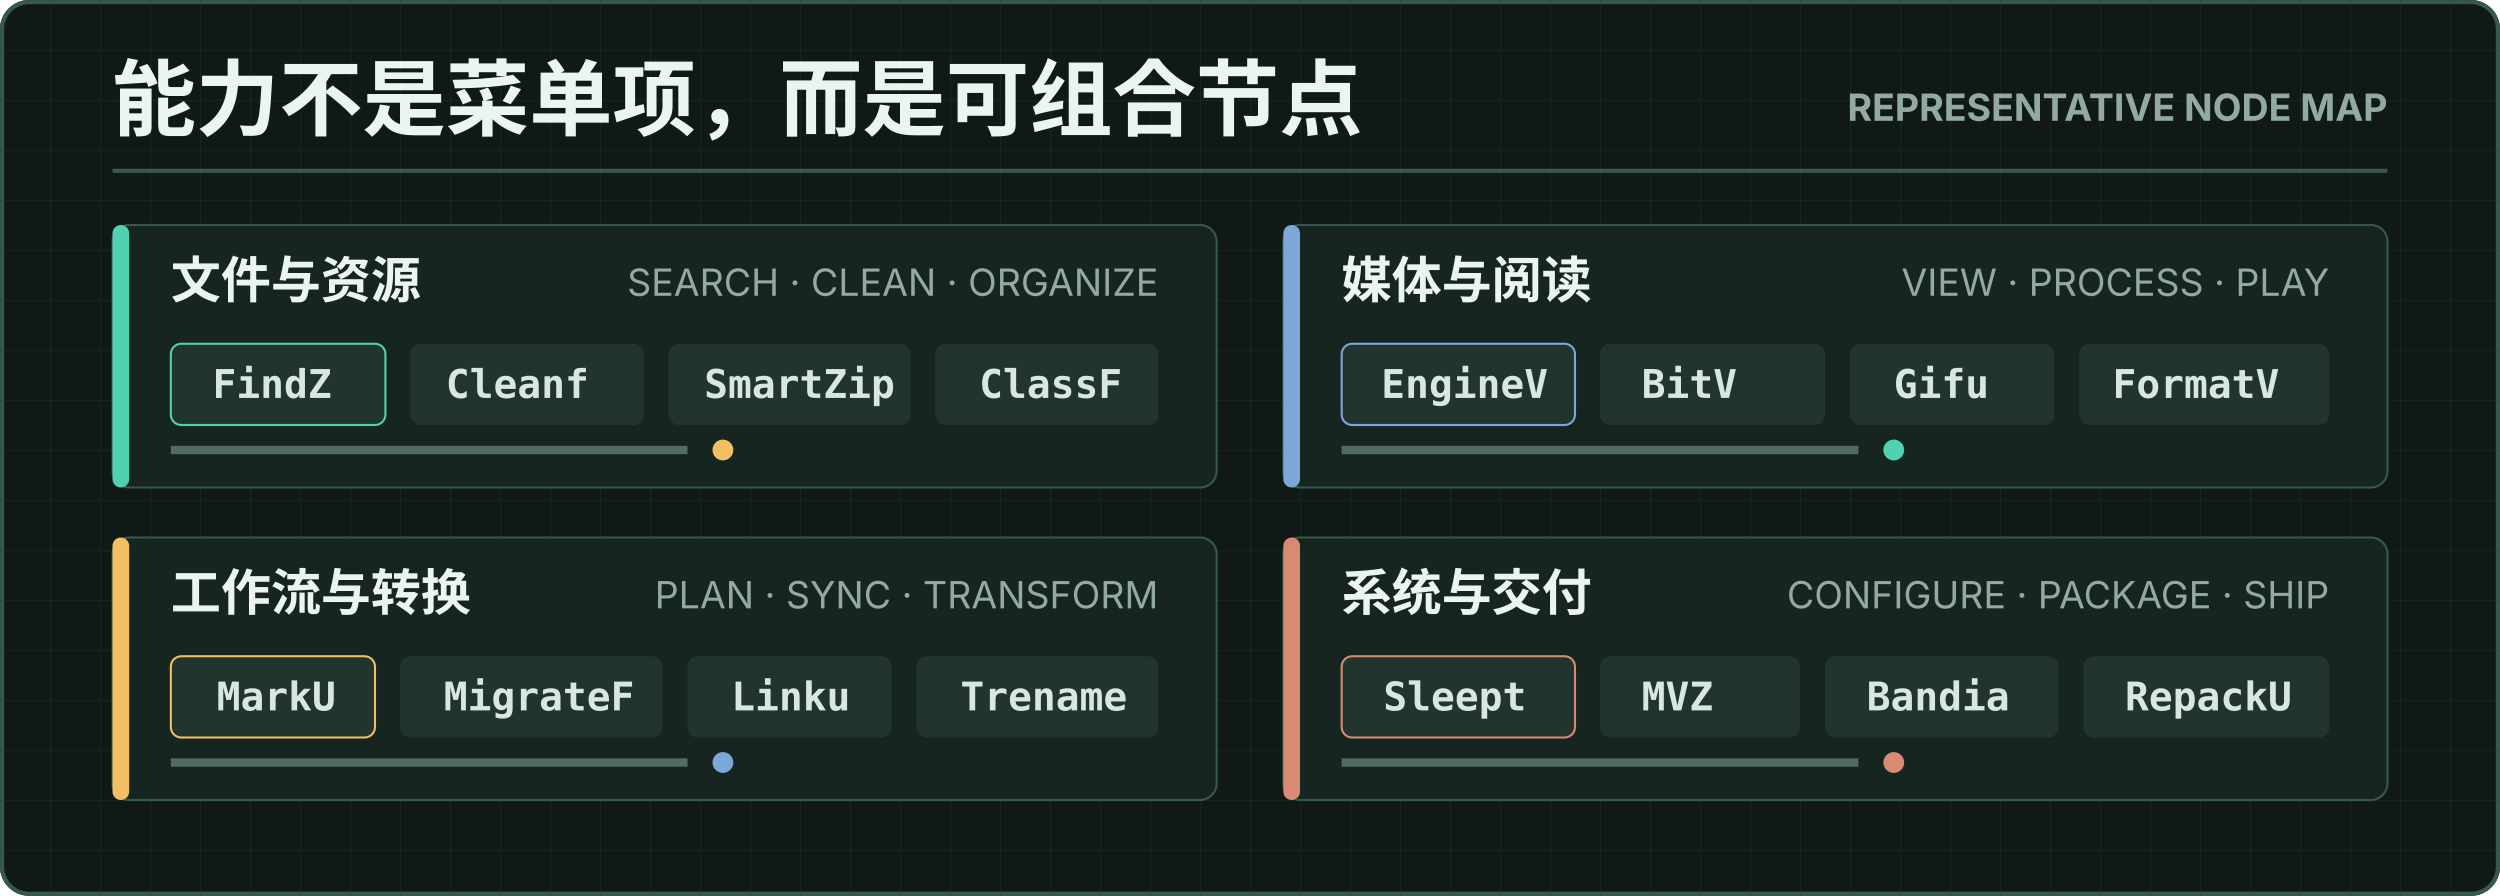
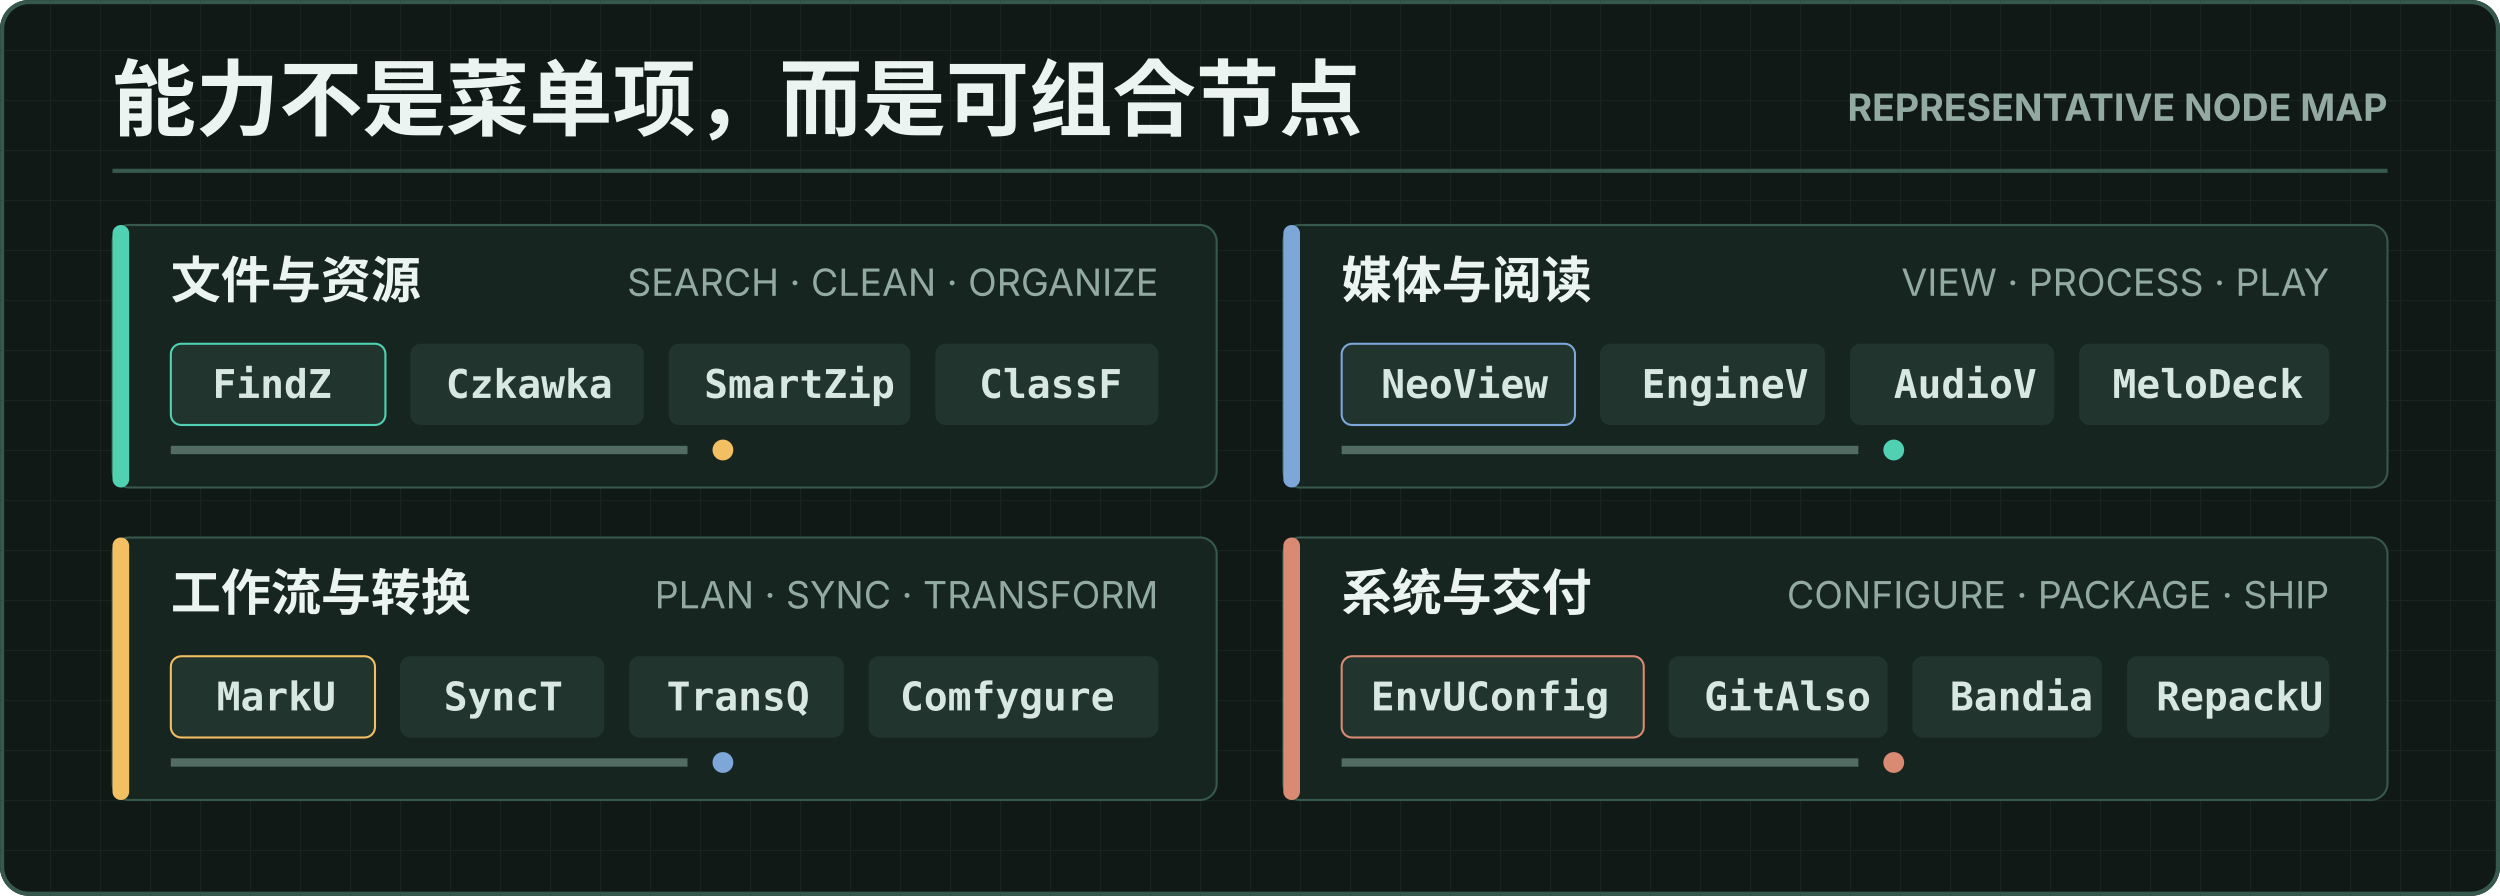
<svg xmlns="http://www.w3.org/2000/svg" width="1200" height="430" viewBox="0 0 1200 430" role="img" aria-labelledby="title desc">
  <defs>
    <pattern id="grid" width="24" height="24" patternUnits="userSpaceOnUse">
      <path d="M24 0H0V24" fill="none" stroke="#294239" stroke-width="1" opacity="0.28" />
    </pattern>
  </defs>
  <rect width="1200" height="430" rx="14" fill="#101916" />
  <rect x="1" y="1" width="1198" height="428" rx="13" fill="none" stroke="#36584d" stroke-width="2" />
  <rect width="1200" height="430" rx="14" fill="url(#grid)" />
  <g font-family="-apple-system, BlinkMacSystemFont, 'Segoe UI', 'PingFang SC', sans-serif">
    <text x="54" y="62" fill="#ecf4f1" font-size="40" font-weight="800">能力不是菜单项，而是可组合节点</text>
    <text x="1146" y="58" fill="#93aaa3" font-size="18" font-weight="700" text-anchor="end">REPRESENTATIVE NODE MAP</text>
    <path d="M54 82H1146" stroke="#36584d" stroke-width="2" />
    <g transform="translate(54 108)">
      <rect width="530" height="126" rx="8" fill="#172521" stroke="#36584d" />
      <rect width="8" height="126" rx="4" fill="#4fd1b2" />
      <text x="28" y="35" fill="#ecf4f1" font-size="24" font-weight="800">文件与资源</text>
      <text x="502" y="34" fill="#93aaa3" font-size="18" text-anchor="end">SEARCH · CLEAN · ORGANIZE</text>
      <g font-family="ui-monospace, SFMono-Regular, Menlo, Consolas, monospace" font-size="19" font-weight="700">
        <rect x="28" y="57" width="103" height="39" rx="5" fill="#21352e" stroke="#4fd1b2" />
        <text x="48" y="83" fill="#d8e7e2">FindZ</text>
        <rect x="143" y="57" width="112" height="39" rx="5" fill="#21352e" />
-         <text x="160" y="83" fill="#d8e7e2">Cleanf</text>
+         <text x="160" y="83" fill="#d8e7e2">Czkawka</text>
        <rect x="267" y="57" width="116" height="39" rx="5" fill="#21352e" />
        <text x="284" y="83" fill="#d8e7e2">SmartZip</text>
        <rect x="395" y="57" width="107" height="39" rx="5" fill="#21352e" />
        <text x="416" y="83" fill="#d8e7e2">ClassF</text>
      </g>
      <path d="M28 108H276" stroke="#526b63" stroke-width="4" />
      <circle cx="293" cy="108" r="5" fill="#f2bf62" />
    </g>
    <g transform="translate(616 108)">
      <rect width="530" height="126" rx="8" fill="#172521" stroke="#36584d" />
      <rect width="8" height="126" rx="4" fill="#7da6d9" />
      <text x="28" y="35" fill="#ecf4f1" font-size="24" font-weight="800">媒体与阅读</text>
      <text x="502" y="34" fill="#93aaa3" font-size="18" text-anchor="end">VIEW · PROCESS · PLAY</text>
      <g font-family="ui-monospace, SFMono-Regular, Menlo, Consolas, monospace" font-size="19" font-weight="700">
        <rect x="28" y="57" width="112" height="39" rx="5" fill="#21352e" stroke="#7da6d9" />
-         <text x="47" y="83" fill="#d8e7e2">EngineV</text>
+         <text x="47" y="83" fill="#d8e7e2">NeoView</text>
        <rect x="152" y="57" width="108" height="39" rx="5" fill="#21352e" />
-         <text x="172" y="83" fill="#d8e7e2">BitV</text>
+         <text x="172" y="83" fill="#d8e7e2">EngineV</text>
        <rect x="272" y="57" width="98" height="39" rx="5" fill="#21352e" />
-         <text x="293" y="83" fill="#d8e7e2">Gifu</text>
+         <text x="293" y="83" fill="#d8e7e2">AudioV</text>
        <rect x="382" y="57" width="120" height="39" rx="5" fill="#21352e" />
-         <text x="398" y="83" fill="#d8e7e2">FormatV</text>
+         <text x="398" y="83" fill="#d8e7e2">MeloDeck</text>
      </g>
      <path d="M28 108H276" stroke="#526b63" stroke-width="4" />
      <circle cx="293" cy="108" r="5" fill="#4fd1b2" />
    </g>
    <g transform="translate(54 258)">
      <rect width="530" height="126" rx="8" fill="#172521" stroke="#36584d" />
      <rect width="8" height="126" rx="4" fill="#f2bf62" />
      <text x="28" y="35" fill="#ecf4f1" font-size="24" font-weight="800">工作流与转换</text>
      <text x="502" y="34" fill="#93aaa3" font-size="18" text-anchor="end">PLAN · SYNC · TRANSFORM</text>
      <g font-family="ui-monospace, SFMono-Regular, Menlo, Consolas, monospace" font-size="19" font-weight="700">
        <rect x="28" y="57" width="98" height="39" rx="5" fill="#21352e" stroke="#f2bf62" />
        <text x="50" y="83" fill="#d8e7e2">MarkU</text>
-         <rect x="138" y="57" width="126" height="39" rx="5" fill="#21352e" />
-         <text x="159" y="83" fill="#d8e7e2">MigrateF</text>
-         <rect x="276" y="57" width="98" height="39" rx="5" fill="#21352e" />
-         <text x="297" y="83" fill="#d8e7e2">Linku</text>
-         <rect x="386" y="57" width="116" height="39" rx="5" fill="#21352e" />
-         <text x="407" y="83" fill="#d8e7e2">Trename</text>
+         <rect x="138" y="57" width="98" height="39" rx="5" fill="#21352e" />
+         <text x="159" y="83" fill="#d8e7e2">SyncT</text>
+         <rect x="248" y="57" width="103" height="39" rx="5" fill="#21352e" />
+         <text x="266" y="83" fill="#d8e7e2">TransQ</text>
+         <rect x="363" y="57" width="139" height="39" rx="5" fill="#21352e" />
+         <text x="378" y="83" fill="#d8e7e2">Comfygure</text>
      </g>
      <path d="M28 108H276" stroke="#526b63" stroke-width="4" />
      <circle cx="293" cy="108" r="5" fill="#7da6d9" />
    </g>
    <g transform="translate(616 258)">
      <rect width="530" height="126" rx="8" fill="#172521" stroke="#36584d" />
      <rect width="8" height="126" rx="4" fill="#d88b72" />
      <text x="28" y="35" fill="#ecf4f1" font-size="24" font-weight="800">系统与交付</text>
      <text x="502" y="34" fill="#93aaa3" font-size="18" text-anchor="end">CONFIGURE · PACKAGE · SHIP</text>
      <g font-family="ui-monospace, SFMono-Regular, Menlo, Consolas, monospace" font-size="19" font-weight="700">
-         <rect x="28" y="57" width="112" height="39" rx="5" fill="#21352e" stroke="#d88b72" />
-         <text x="48" y="83" fill="#d8e7e2">Sleept</text>
-         <rect x="152" y="57" width="96" height="39" rx="5" fill="#21352e" />
-         <text x="172" y="83" fill="#d8e7e2">MVZ</text>
-         <rect x="260" y="57" width="112" height="39" rx="5" fill="#21352e" />
-         <text x="280" y="83" fill="#d8e7e2">Bandia</text>
-         <rect x="384" y="57" width="118" height="39" rx="5" fill="#21352e" />
-         <text x="404" y="83" fill="#d8e7e2">RepackU</text>
+         <rect x="28" y="57" width="145" height="39" rx="5" fill="#21352e" stroke="#d88b72" />
+         <text x="42" y="83" fill="#d8e7e2">EnvUConfig</text>
+         <rect x="185" y="57" width="105" height="39" rx="5" fill="#21352e" />
+         <text x="202" y="83" fill="#d8e7e2">GitAlso</text>
+         <rect x="302" y="57" width="91" height="39" rx="5" fill="#21352e" />
+         <text x="320" y="83" fill="#d8e7e2">Bandia</text>
+         <rect x="405" y="57" width="97" height="39" rx="5" fill="#21352e" />
+         <text x="419" y="83" fill="#d8e7e2">RepackU</text>
      </g>
      <path d="M28 108H276" stroke="#526b63" stroke-width="4" />
      <circle cx="293" cy="108" r="5" fill="#d88b72" />
    </g>
  </g>
</svg>
